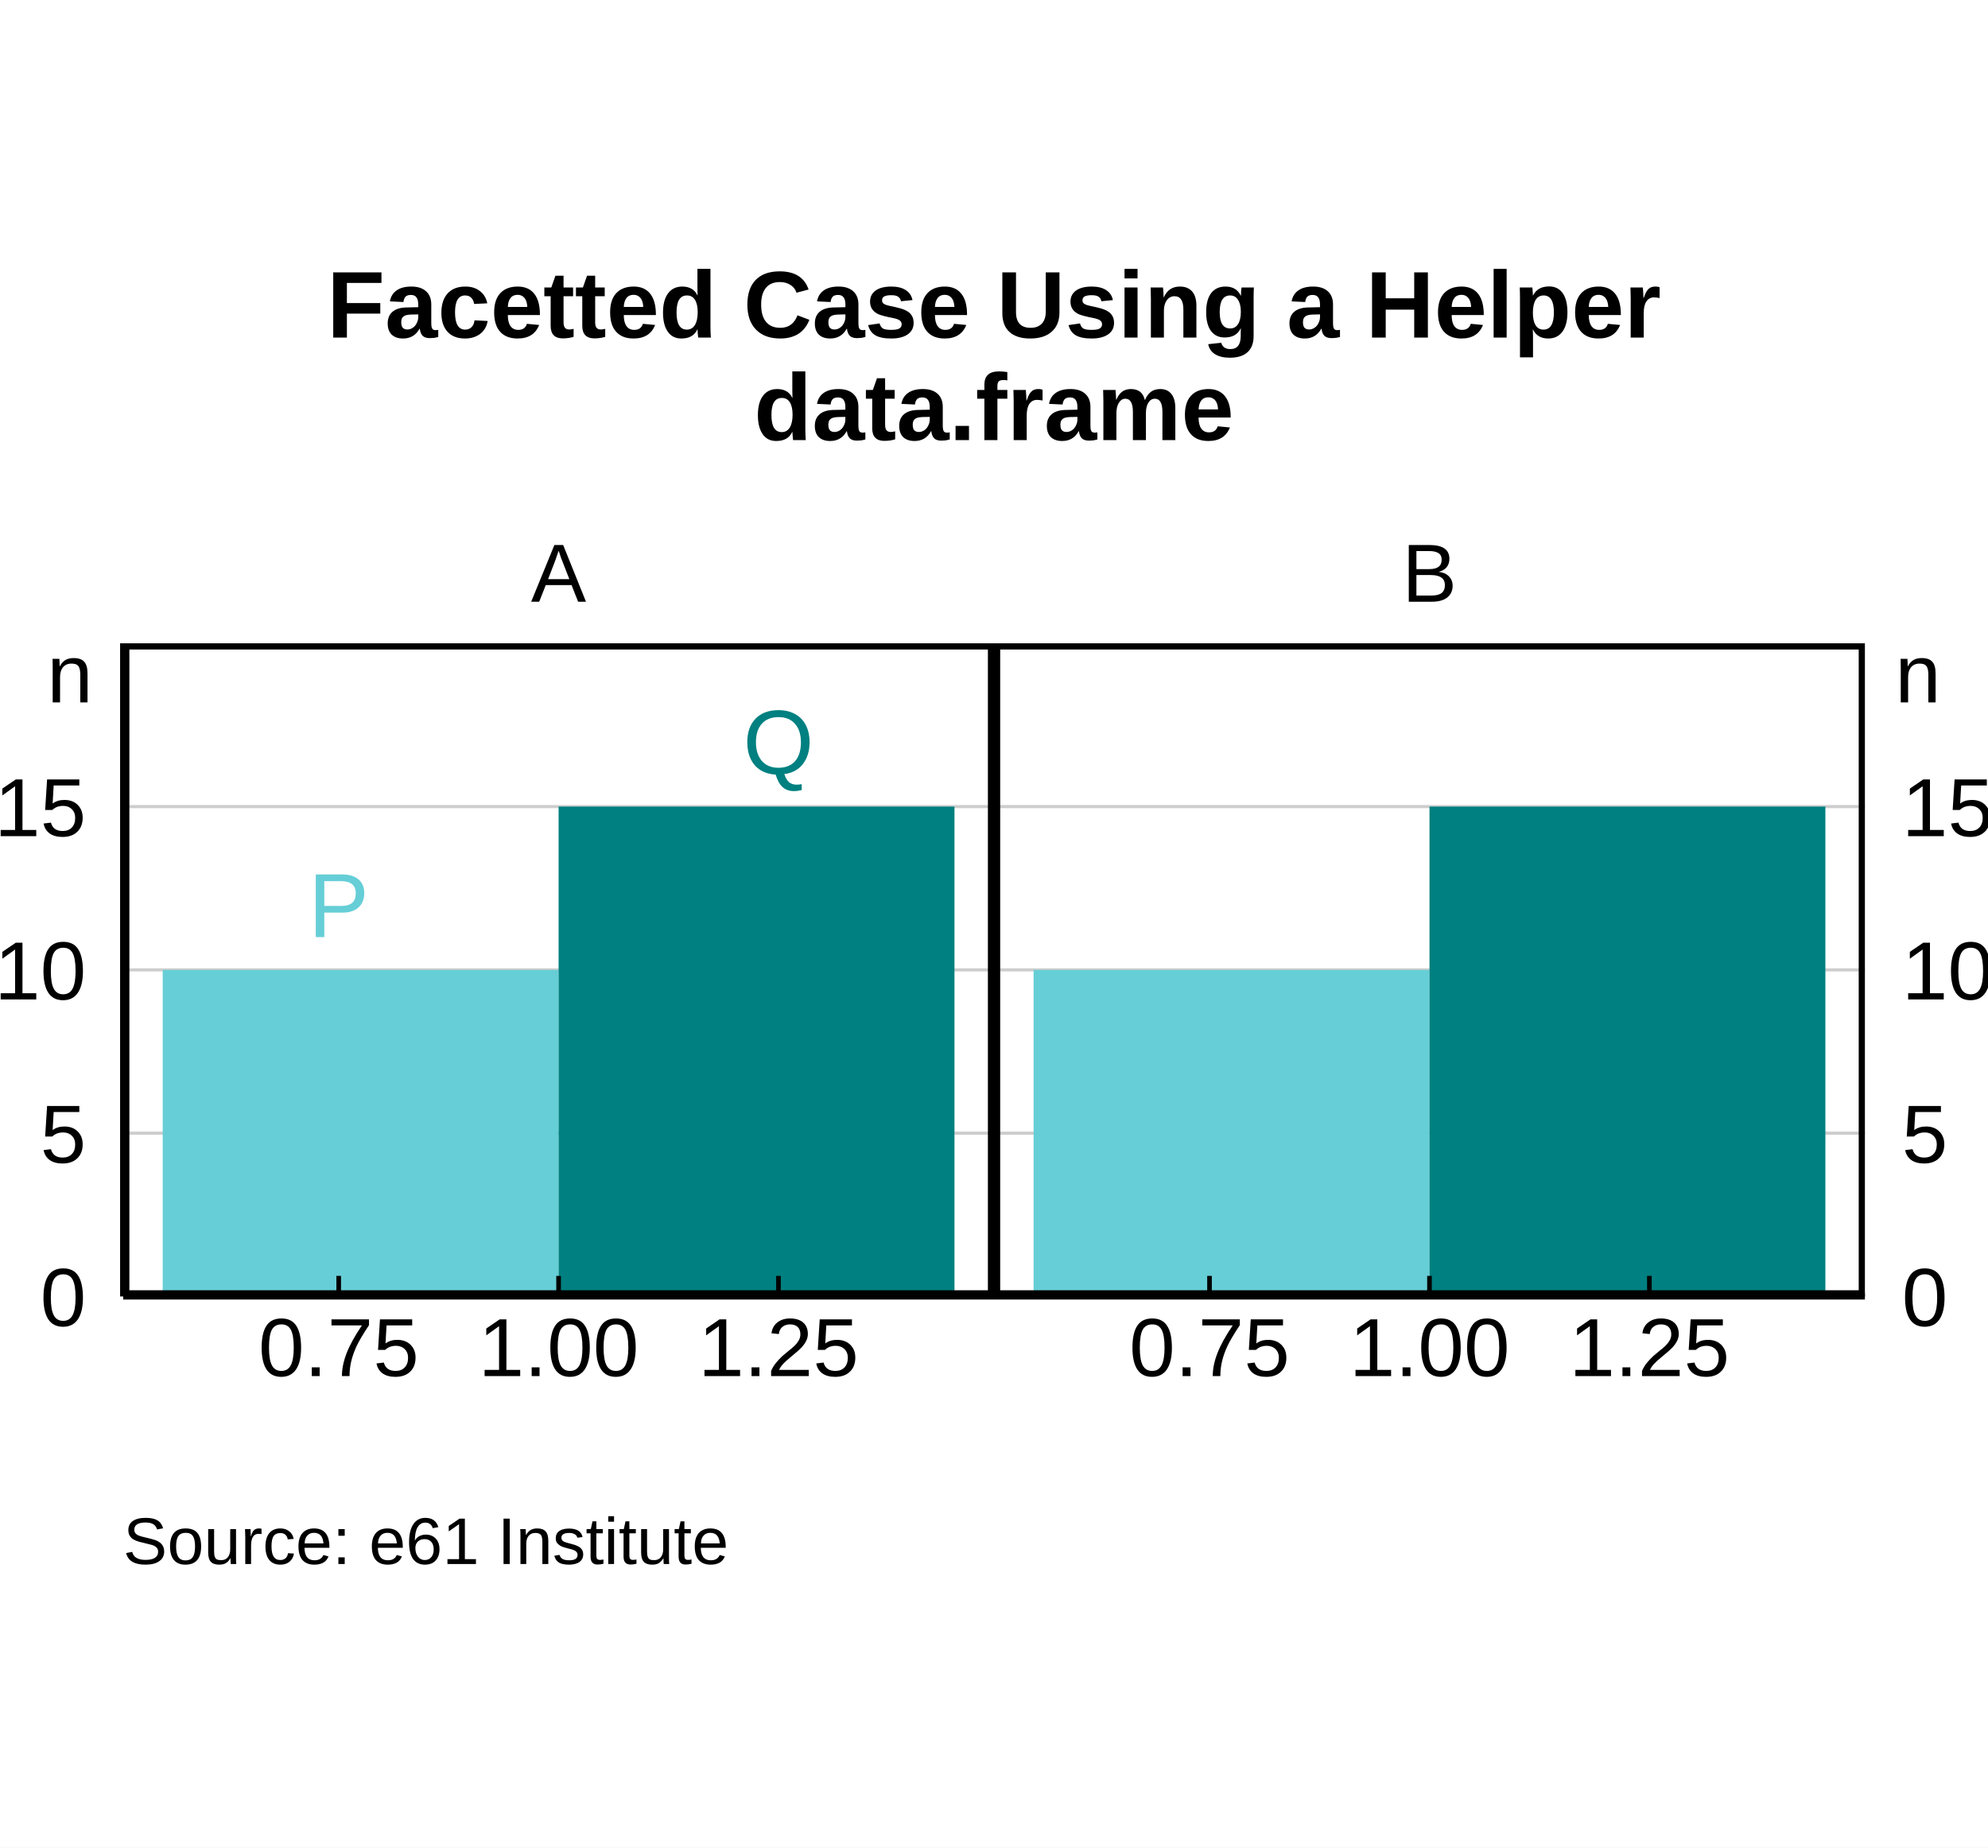
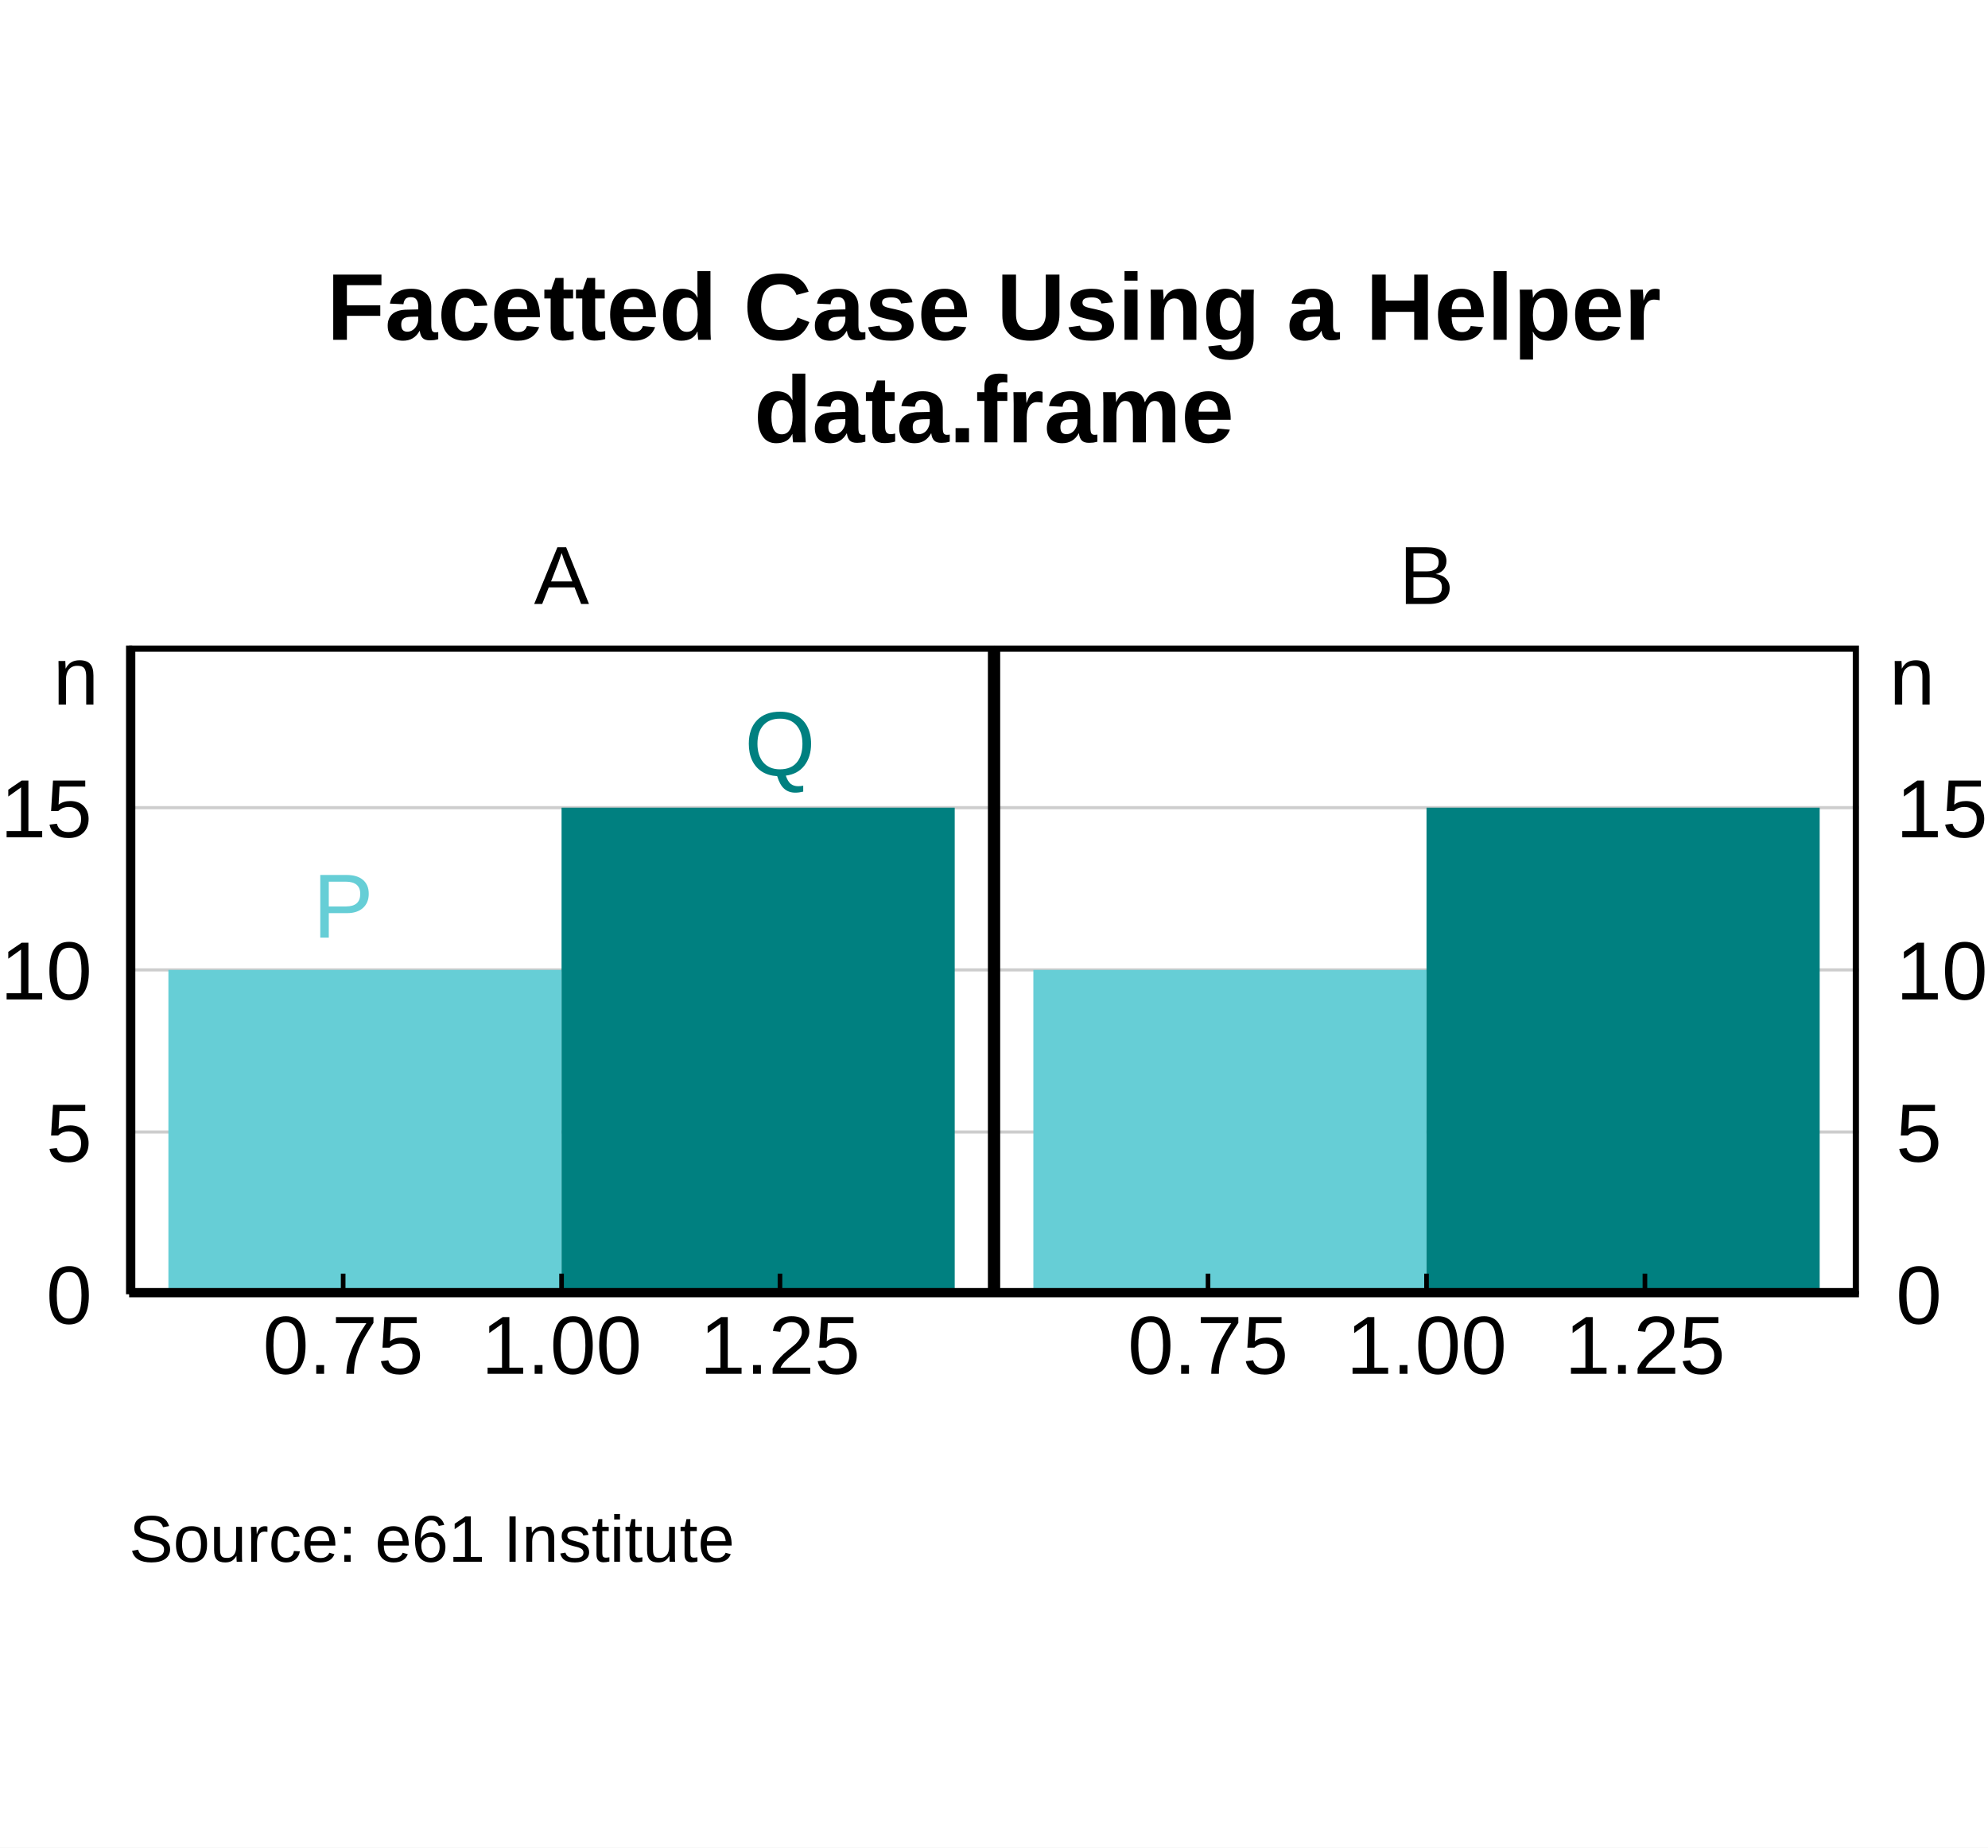
<svg xmlns="http://www.w3.org/2000/svg" class="svglite" width="240.94pt" height="223.94pt" viewBox="0 0 240.94 223.94">
  <defs>
    <style type="text/css">
    .svglite line, .svglite polyline, .svglite polygon, .svglite path, .svglite rect, .svglite circle {
      fill: none;
      stroke: #000000;
      stroke-linecap: round;
      stroke-linejoin: round;
      stroke-miterlimit: 10.00;
    }
    .svglite text {
      white-space: pre;
    }
  </style>
  </defs>
  <rect width="100%" height="100%" style="stroke: none; fill: #FFFFFF;" />
  <defs>
    <clipPath id="cpMC4wMHwyNDAuOTR8MC4wMHwyMjMuOTQ=">
      <rect x="0.00" y="0.00" width="240.94" height="223.94" />
    </clipPath>
  </defs>
  <g clip-path="url(#cpMC4wMHwyNDAuOTR8MC4wMHwyMjMuOTQ=)">
</g>
  <defs>
-     <clipPath id="cpMC4wMHwyNDAuOTR8MzEuOTd8MTkxLjk3">
-       <rect x="0.00" y="31.97" width="240.94" height="160.00" />
+     <clipPath id="cpMC4wMHwyNDAuOTR8MzEuNTJ8MTkyLjQy">
+       <rect x="0.00" y="31.52" width="240.94" height="160.90" />
    </clipPath>
  </defs>
-   <g clip-path="url(#cpMC4wMHwyNDAuOTR8MzEuOTd8MTkxLjk3)">
-     <rect x="0.00" y="31.97" width="240.94" height="160.00" style="stroke-width: 0.75; stroke: none; fill: #FFFFFF;" />
+   <g clip-path="url(#cpMC4wMHwyNDAuOTR8MzEuNTJ8MTkyLjQy)">
+     <rect x="0.00" y="31.52" width="240.94" height="160.90" style="stroke-width: 0.75; stroke: none; fill: #FFFFFF;" />
  </g>
  <g clip-path="url(#cpMC4wMHwyNDAuOTR8MC4wMHwyMjMuOTQ=)">
</g>
  <defs>
-     <clipPath id="cpMTQuOTN8MTIwLjQ3fDc3Ljk3fDE1Ny4xMw==">
-       <rect x="14.93" y="77.97" width="105.55" height="79.16" />
+     <clipPath id="cpMTUuNjV8MTIwLjQ3fDc4LjI0fDE1Ni44Ng==">
+       <rect x="15.65" y="78.24" width="104.83" height="78.62" />
    </clipPath>
  </defs>
-   <g clip-path="url(#cpMTQuOTN8MTIwLjQ3fDc3Ljk3fDE1Ny4xMw==)">
-     <rect x="14.93" y="77.97" width="105.55" height="79.16" style="stroke-width: 0.75; stroke: none; fill: #FFFFFF;" />
-     <polyline points="14.93,157.13 120.47,157.13 " style="stroke-width: 0.38; stroke: #CDCDCD; stroke-linecap: butt;" />
-     <polyline points="14.93,137.34 120.47,137.34 " style="stroke-width: 0.38; stroke: #CDCDCD; stroke-linecap: butt;" />
-     <polyline points="14.93,117.55 120.47,117.55 " style="stroke-width: 0.38; stroke: #CDCDCD; stroke-linecap: butt;" />
-     <polyline points="14.93,97.76 120.47,97.76 " style="stroke-width: 0.38; stroke: #CDCDCD; stroke-linecap: butt;" />
-     <rect x="19.72" y="117.55" width="47.98" height="39.58" style="stroke-width: 1.07; stroke: none; stroke-linecap: butt; stroke-linejoin: miter; fill: #66CED6;" />
-     <rect x="67.70" y="97.76" width="47.98" height="59.37" style="stroke-width: 1.07; stroke: none; stroke-linecap: butt; stroke-linejoin: miter; fill: #008080;" />
-     <text x="41.05" y="113.58" text-anchor="middle" style="font-size: 11.04px;fill: #66CED6; font-family: &quot;Arial&quot;;" textLength="7.36px" lengthAdjust="spacingAndGlyphs">P</text>
-     <text x="94.35" y="93.79" text-anchor="middle" style="font-size: 11.04px;fill: #008080; font-family: &quot;Arial&quot;;" textLength="8.58px" lengthAdjust="spacingAndGlyphs">Q</text>
-     <rect x="14.93" y="77.97" width="105.55" height="79.16" style="stroke-width: 1.50;" />
+   <g clip-path="url(#cpMTUuNjV8MTIwLjQ3fDc4LjI0fDE1Ni44Ng==)">
+     <rect x="15.65" y="78.24" width="104.83" height="78.62" style="stroke-width: 0.75; stroke: none; fill: #FFFFFF;" />
+     <polyline points="15.65,156.86 120.47,156.86 " style="stroke-width: 0.38; stroke: #CDCDCD; stroke-linecap: butt;" />
+     <polyline points="15.65,137.20 120.47,137.20 " style="stroke-width: 0.38; stroke: #CDCDCD; stroke-linecap: butt;" />
+     <polyline points="15.65,117.55 120.47,117.55 " style="stroke-width: 0.38; stroke: #CDCDCD; stroke-linecap: butt;" />
+     <polyline points="15.65,97.89 120.47,97.89 " style="stroke-width: 0.38; stroke: #CDCDCD; stroke-linecap: butt;" />
+     <rect x="20.41" y="117.55" width="47.65" height="39.31" style="stroke-width: 1.07; stroke: none; stroke-linecap: butt; stroke-linejoin: miter; fill: #66CED6;" />
+     <rect x="68.06" y="97.89" width="47.65" height="58.97" style="stroke-width: 1.07; stroke: none; stroke-linecap: butt; stroke-linejoin: miter; fill: #008080;" />
+     <text x="41.59" y="113.64" text-anchor="middle" style="font-size: 11.04px;fill: #66CED6; font-family: &quot;Arial&quot;;" textLength="7.36px" lengthAdjust="spacingAndGlyphs">P</text>
+     <text x="94.53" y="93.98" text-anchor="middle" style="font-size: 11.04px;fill: #008080; font-family: &quot;Arial&quot;;" textLength="8.58px" lengthAdjust="spacingAndGlyphs">Q</text>
+     <rect x="15.65" y="78.24" width="104.83" height="78.62" style="stroke-width: 1.50;" />
  </g>
  <g clip-path="url(#cpMC4wMHwyNDAuOTR8MC4wMHwyMjMuOTQ=)">
</g>
  <defs>
-     <clipPath id="cpMTIwLjQ3fDIyNi4wMnw3Ny45N3wxNTcuMTM=">
-       <rect x="120.47" y="77.97" width="105.55" height="79.16" />
+     <clipPath id="cpMTIwLjQ3fDIyNS4zMHw3OC4yNHwxNTYuODY=">
+       <rect x="120.47" y="78.24" width="104.83" height="78.62" />
    </clipPath>
  </defs>
-   <g clip-path="url(#cpMTIwLjQ3fDIyNi4wMnw3Ny45N3wxNTcuMTM=)">
-     <rect x="120.47" y="77.97" width="105.55" height="79.16" style="stroke-width: 0.75; stroke: none; fill: #FFFFFF;" />
-     <polyline points="120.47,157.13 226.02,157.13 " style="stroke-width: 0.38; stroke: #CDCDCD; stroke-linecap: butt;" />
-     <polyline points="120.47,137.34 226.02,137.34 " style="stroke-width: 0.38; stroke: #CDCDCD; stroke-linecap: butt;" />
-     <polyline points="120.47,117.55 226.02,117.55 " style="stroke-width: 0.38; stroke: #CDCDCD; stroke-linecap: butt;" />
-     <polyline points="120.47,97.76 226.02,97.76 " style="stroke-width: 0.38; stroke: #CDCDCD; stroke-linecap: butt;" />
-     <rect x="125.27" y="117.55" width="47.98" height="39.58" style="stroke-width: 1.07; stroke: none; stroke-linecap: butt; stroke-linejoin: miter; fill: #66CED6;" />
-     <rect x="173.25" y="97.76" width="47.98" height="59.37" style="stroke-width: 1.07; stroke: none; stroke-linecap: butt; stroke-linejoin: miter; fill: #008080;" />
-     <rect x="120.47" y="77.97" width="105.55" height="79.16" style="stroke-width: 1.50;" />
+   <g clip-path="url(#cpMTIwLjQ3fDIyNS4zMHw3OC4yNHwxNTYuODY=)">
+     <rect x="120.47" y="78.24" width="104.83" height="78.62" style="stroke-width: 0.75; stroke: none; fill: #FFFFFF;" />
+     <polyline points="120.47,156.86 225.30,156.86 " style="stroke-width: 0.38; stroke: #CDCDCD; stroke-linecap: butt;" />
+     <polyline points="120.47,137.20 225.30,137.20 " style="stroke-width: 0.38; stroke: #CDCDCD; stroke-linecap: butt;" />
+     <polyline points="120.47,117.55 225.30,117.55 " style="stroke-width: 0.38; stroke: #CDCDCD; stroke-linecap: butt;" />
+     <polyline points="120.47,97.89 225.30,97.89 " style="stroke-width: 0.38; stroke: #CDCDCD; stroke-linecap: butt;" />
+     <rect x="125.24" y="117.55" width="47.65" height="39.31" style="stroke-width: 1.07; stroke: none; stroke-linecap: butt; stroke-linejoin: miter; fill: #66CED6;" />
+     <rect x="172.89" y="97.89" width="47.65" height="58.97" style="stroke-width: 1.07; stroke: none; stroke-linecap: butt; stroke-linejoin: miter; fill: #008080;" />
+     <rect x="120.47" y="78.24" width="104.83" height="78.62" style="stroke-width: 1.50;" />
  </g>
  <g clip-path="url(#cpMC4wMHwyNDAuOTR8MC4wMHwyMjMuOTQ=)">
</g>
  <defs>
-     <clipPath id="cpMTQuOTN8MTIwLjQ3fDYwLjczfDc3Ljk3">
-       <rect x="14.93" y="60.73" width="105.55" height="17.24" />
+     <clipPath id="cpMTUuNjV8MTIwLjQ3fDYxLjAwfDc4LjI0">
+       <rect x="15.65" y="61.00" width="104.83" height="17.24" />
    </clipPath>
  </defs>
-   <g clip-path="url(#cpMTQuOTN8MTIwLjQ3fDYwLjczfDc3Ljk3)">
-     <text x="67.70" y="72.93" text-anchor="middle" style="font-size: 10.00px; font-family: &quot;Arial&quot;;" textLength="6.67px" lengthAdjust="spacingAndGlyphs">A</text>
+   <g clip-path="url(#cpMTUuNjV8MTIwLjQ3fDYxLjAwfDc4LjI0)">
+     <text x="68.06" y="73.20" text-anchor="middle" style="font-size: 10.00px; font-family: &quot;Arial&quot;;" textLength="6.67px" lengthAdjust="spacingAndGlyphs">A</text>
  </g>
  <g clip-path="url(#cpMC4wMHwyNDAuOTR8MC4wMHwyMjMuOTQ=)">
</g>
  <defs>
-     <clipPath id="cpMTIwLjQ3fDIyNi4wMnw2MC43M3w3Ny45Nw==">
-       <rect x="120.47" y="60.73" width="105.55" height="17.24" />
+     <clipPath id="cpMTIwLjQ3fDIyNS4zMHw2MS4wMHw3OC4yNA==">
+       <rect x="120.47" y="61.00" width="104.83" height="17.24" />
    </clipPath>
  </defs>
-   <g clip-path="url(#cpMTIwLjQ3fDIyNi4wMnw2MC43M3w3Ny45Nw==)">
-     <text x="173.25" y="72.93" text-anchor="middle" style="font-size: 10.00px; font-family: &quot;Arial&quot;;" textLength="6.67px" lengthAdjust="spacingAndGlyphs">B</text>
+   <g clip-path="url(#cpMTIwLjQ3fDIyNS4zMHw2MS4wMHw3OC4yNA==)">
+     <text x="172.89" y="73.20" text-anchor="middle" style="font-size: 10.00px; font-family: &quot;Arial&quot;;" textLength="6.67px" lengthAdjust="spacingAndGlyphs">B</text>
  </g>
  <g clip-path="url(#cpMC4wMHwyNDAuOTR8MC4wMHwyMjMuOTQ=)">
-     <polyline points="14.93,157.13 120.47,157.13 " style="stroke-width: 0.75; stroke-linecap: butt;" />
-     <polyline points="41.05,154.64 41.05,157.13 " style="stroke-width: 0.56; stroke-linecap: butt;" />
-     <polyline points="67.70,154.64 67.70,157.13 " style="stroke-width: 0.56; stroke-linecap: butt;" />
-     <polyline points="94.35,154.64 94.35,157.13 " style="stroke-width: 0.56; stroke-linecap: butt;" />
-     <text x="41.05" y="166.78" text-anchor="middle" style="font-size: 10.00px; font-family: &quot;Arial&quot;;" textLength="19.48px" lengthAdjust="spacingAndGlyphs">0.75</text>
-     <text x="67.70" y="166.78" text-anchor="middle" style="font-size: 10.00px; font-family: &quot;Arial&quot;;" textLength="19.48px" lengthAdjust="spacingAndGlyphs">1.00</text>
-     <text x="94.35" y="166.78" text-anchor="middle" style="font-size: 10.00px; font-family: &quot;Arial&quot;;" textLength="19.48px" lengthAdjust="spacingAndGlyphs">1.25</text>
-     <polyline points="120.47,157.13 226.02,157.13 " style="stroke-width: 0.75; stroke-linecap: butt;" />
-     <polyline points="146.59,154.64 146.59,157.13 " style="stroke-width: 0.56; stroke-linecap: butt;" />
-     <polyline points="173.25,154.64 173.25,157.13 " style="stroke-width: 0.56; stroke-linecap: butt;" />
-     <polyline points="199.90,154.64 199.90,157.13 " style="stroke-width: 0.56; stroke-linecap: butt;" />
-     <text x="146.59" y="166.78" text-anchor="middle" style="font-size: 10.00px; font-family: &quot;Arial&quot;;" textLength="19.48px" lengthAdjust="spacingAndGlyphs">0.75</text>
-     <text x="173.25" y="166.78" text-anchor="middle" style="font-size: 10.00px; font-family: &quot;Arial&quot;;" textLength="19.48px" lengthAdjust="spacingAndGlyphs">1.00</text>
-     <text x="199.90" y="166.78" text-anchor="middle" style="font-size: 10.00px; font-family: &quot;Arial&quot;;" textLength="19.48px" lengthAdjust="spacingAndGlyphs">1.25</text>
-     <polyline points="14.93,157.13 14.93,77.97 " style="stroke-width: 0.75; stroke-linecap: butt;" />
-     <text x="10.44" y="160.71" text-anchor="end" style="font-size: 10.00px; font-family: &quot;Arial&quot;;" textLength="5.57px" lengthAdjust="spacingAndGlyphs">0</text>
-     <text x="10.44" y="140.92" text-anchor="end" style="font-size: 10.00px; font-family: &quot;Arial&quot;;" textLength="5.57px" lengthAdjust="spacingAndGlyphs">5</text>
-     <text x="10.44" y="121.13" text-anchor="end" style="font-size: 10.00px; font-family: &quot;Arial&quot;;" textLength="11.13px" lengthAdjust="spacingAndGlyphs">10</text>
-     <text x="10.44" y="101.34" text-anchor="end" style="font-size: 10.00px; font-family: &quot;Arial&quot;;" textLength="11.13px" lengthAdjust="spacingAndGlyphs">15</text>
-     <text x="230.50" y="160.71" style="font-size: 10.00px; font-family: &quot;Arial&quot;;" textLength="5.57px" lengthAdjust="spacingAndGlyphs">0</text>
-     <text x="230.50" y="140.92" style="font-size: 10.00px; font-family: &quot;Arial&quot;;" textLength="5.57px" lengthAdjust="spacingAndGlyphs">5</text>
-     <text x="230.50" y="121.13" style="font-size: 10.00px; font-family: &quot;Arial&quot;;" textLength="11.13px" lengthAdjust="spacingAndGlyphs">10</text>
-     <text x="230.50" y="101.34" style="font-size: 10.00px; font-family: &quot;Arial&quot;;" textLength="11.13px" lengthAdjust="spacingAndGlyphs">15</text>
-     <text x="8.48" y="85.13" text-anchor="middle" style="font-size: 10.00px; font-family: &quot;Arial&quot;;" textLength="5.57px" lengthAdjust="spacingAndGlyphs">n</text>
-     <text x="232.46" y="85.13" text-anchor="middle" style="font-size: 10.00px; font-family: &quot;Arial&quot;;" textLength="5.57px" lengthAdjust="spacingAndGlyphs">n</text>
-     <text x="120.47" y="40.92" text-anchor="middle" style="font-size: 11.50px; font-weight: bold; font-family: &quot;Arial&quot;;" textLength="161.68px" lengthAdjust="spacingAndGlyphs">Facetted Case Using a Helper</text>
-     <text x="120.47" y="53.34" text-anchor="middle" style="font-size: 11.50px; font-weight: bold; font-family: &quot;Arial&quot;;" textLength="58.15px" lengthAdjust="spacingAndGlyphs">data.frame</text>
-     <text x="14.93" y="189.56" style="font-size: 8.00px; font-family: &quot;Arial&quot;;" textLength="73.40px" lengthAdjust="spacingAndGlyphs">Source: e61 Institute</text>
+     <polyline points="15.65,156.86 120.47,156.86 " style="stroke-width: 0.75; stroke-linecap: butt;" />
+     <polyline points="41.59,154.37 41.59,156.86 " style="stroke-width: 0.56; stroke-linecap: butt;" />
+     <polyline points="68.06,154.37 68.06,156.86 " style="stroke-width: 0.56; stroke-linecap: butt;" />
+     <polyline points="94.53,154.37 94.53,156.86 " style="stroke-width: 0.56; stroke-linecap: butt;" />
+     <text x="41.59" y="166.51" text-anchor="middle" style="font-size: 10.00px; font-family: &quot;Arial&quot;;" textLength="19.48px" lengthAdjust="spacingAndGlyphs">0.75</text>
+     <text x="68.06" y="166.51" text-anchor="middle" style="font-size: 10.00px; font-family: &quot;Arial&quot;;" textLength="19.48px" lengthAdjust="spacingAndGlyphs">1.00</text>
+     <text x="94.53" y="166.51" text-anchor="middle" style="font-size: 10.00px; font-family: &quot;Arial&quot;;" textLength="19.48px" lengthAdjust="spacingAndGlyphs">1.25</text>
+     <polyline points="120.47,156.86 225.30,156.86 " style="stroke-width: 0.75; stroke-linecap: butt;" />
+     <polyline points="146.41,154.37 146.41,156.86 " style="stroke-width: 0.56; stroke-linecap: butt;" />
+     <polyline points="172.89,154.37 172.89,156.86 " style="stroke-width: 0.56; stroke-linecap: butt;" />
+     <polyline points="199.36,154.37 199.36,156.86 " style="stroke-width: 0.56; stroke-linecap: butt;" />
+     <text x="146.41" y="166.51" text-anchor="middle" style="font-size: 10.00px; font-family: &quot;Arial&quot;;" textLength="19.48px" lengthAdjust="spacingAndGlyphs">0.75</text>
+     <text x="172.89" y="166.51" text-anchor="middle" style="font-size: 10.00px; font-family: &quot;Arial&quot;;" textLength="19.48px" lengthAdjust="spacingAndGlyphs">1.00</text>
+     <text x="199.36" y="166.51" text-anchor="middle" style="font-size: 10.00px; font-family: &quot;Arial&quot;;" textLength="19.48px" lengthAdjust="spacingAndGlyphs">1.25</text>
+     <polyline points="15.65,156.86 15.65,78.24 " style="stroke-width: 0.75; stroke-linecap: butt;" />
+     <text x="11.16" y="160.44" text-anchor="end" style="font-size: 10.00px; font-family: &quot;Arial&quot;;" textLength="5.57px" lengthAdjust="spacingAndGlyphs">0</text>
+     <text x="11.16" y="140.79" text-anchor="end" style="font-size: 10.00px; font-family: &quot;Arial&quot;;" textLength="5.57px" lengthAdjust="spacingAndGlyphs">5</text>
+     <text x="11.16" y="121.13" text-anchor="end" style="font-size: 10.00px; font-family: &quot;Arial&quot;;" textLength="11.13px" lengthAdjust="spacingAndGlyphs">10</text>
+     <text x="11.16" y="101.48" text-anchor="end" style="font-size: 10.00px; font-family: &quot;Arial&quot;;" textLength="11.13px" lengthAdjust="spacingAndGlyphs">15</text>
+     <text x="229.78" y="160.44" style="font-size: 10.00px; font-family: &quot;Arial&quot;;" textLength="5.57px" lengthAdjust="spacingAndGlyphs">0</text>
+     <text x="229.78" y="140.79" style="font-size: 10.00px; font-family: &quot;Arial&quot;;" textLength="5.57px" lengthAdjust="spacingAndGlyphs">5</text>
+     <text x="229.78" y="121.13" style="font-size: 10.00px; font-family: &quot;Arial&quot;;" textLength="11.13px" lengthAdjust="spacingAndGlyphs">10</text>
+     <text x="229.78" y="101.48" style="font-size: 10.00px; font-family: &quot;Arial&quot;;" textLength="11.13px" lengthAdjust="spacingAndGlyphs">15</text>
+     <text x="9.20" y="85.40" text-anchor="middle" style="font-size: 10.00px; font-family: &quot;Arial&quot;;" textLength="5.57px" lengthAdjust="spacingAndGlyphs">n</text>
+     <text x="231.74" y="85.40" text-anchor="middle" style="font-size: 10.00px; font-family: &quot;Arial&quot;;" textLength="5.57px" lengthAdjust="spacingAndGlyphs">n</text>
+     <text x="120.47" y="41.19" text-anchor="middle" style="font-size: 11.50px; font-weight: bold; font-family: &quot;Arial&quot;;" textLength="161.68px" lengthAdjust="spacingAndGlyphs">Facetted Case Using a Helper</text>
+     <text x="120.47" y="53.61" text-anchor="middle" style="font-size: 11.50px; font-weight: bold; font-family: &quot;Arial&quot;;" textLength="58.15px" lengthAdjust="spacingAndGlyphs">data.frame</text>
+     <text x="15.65" y="189.29" style="font-size: 8.00px; font-family: &quot;Arial&quot;;" textLength="73.40px" lengthAdjust="spacingAndGlyphs">Source: e61 Institute</text>
  </g>
</svg>
